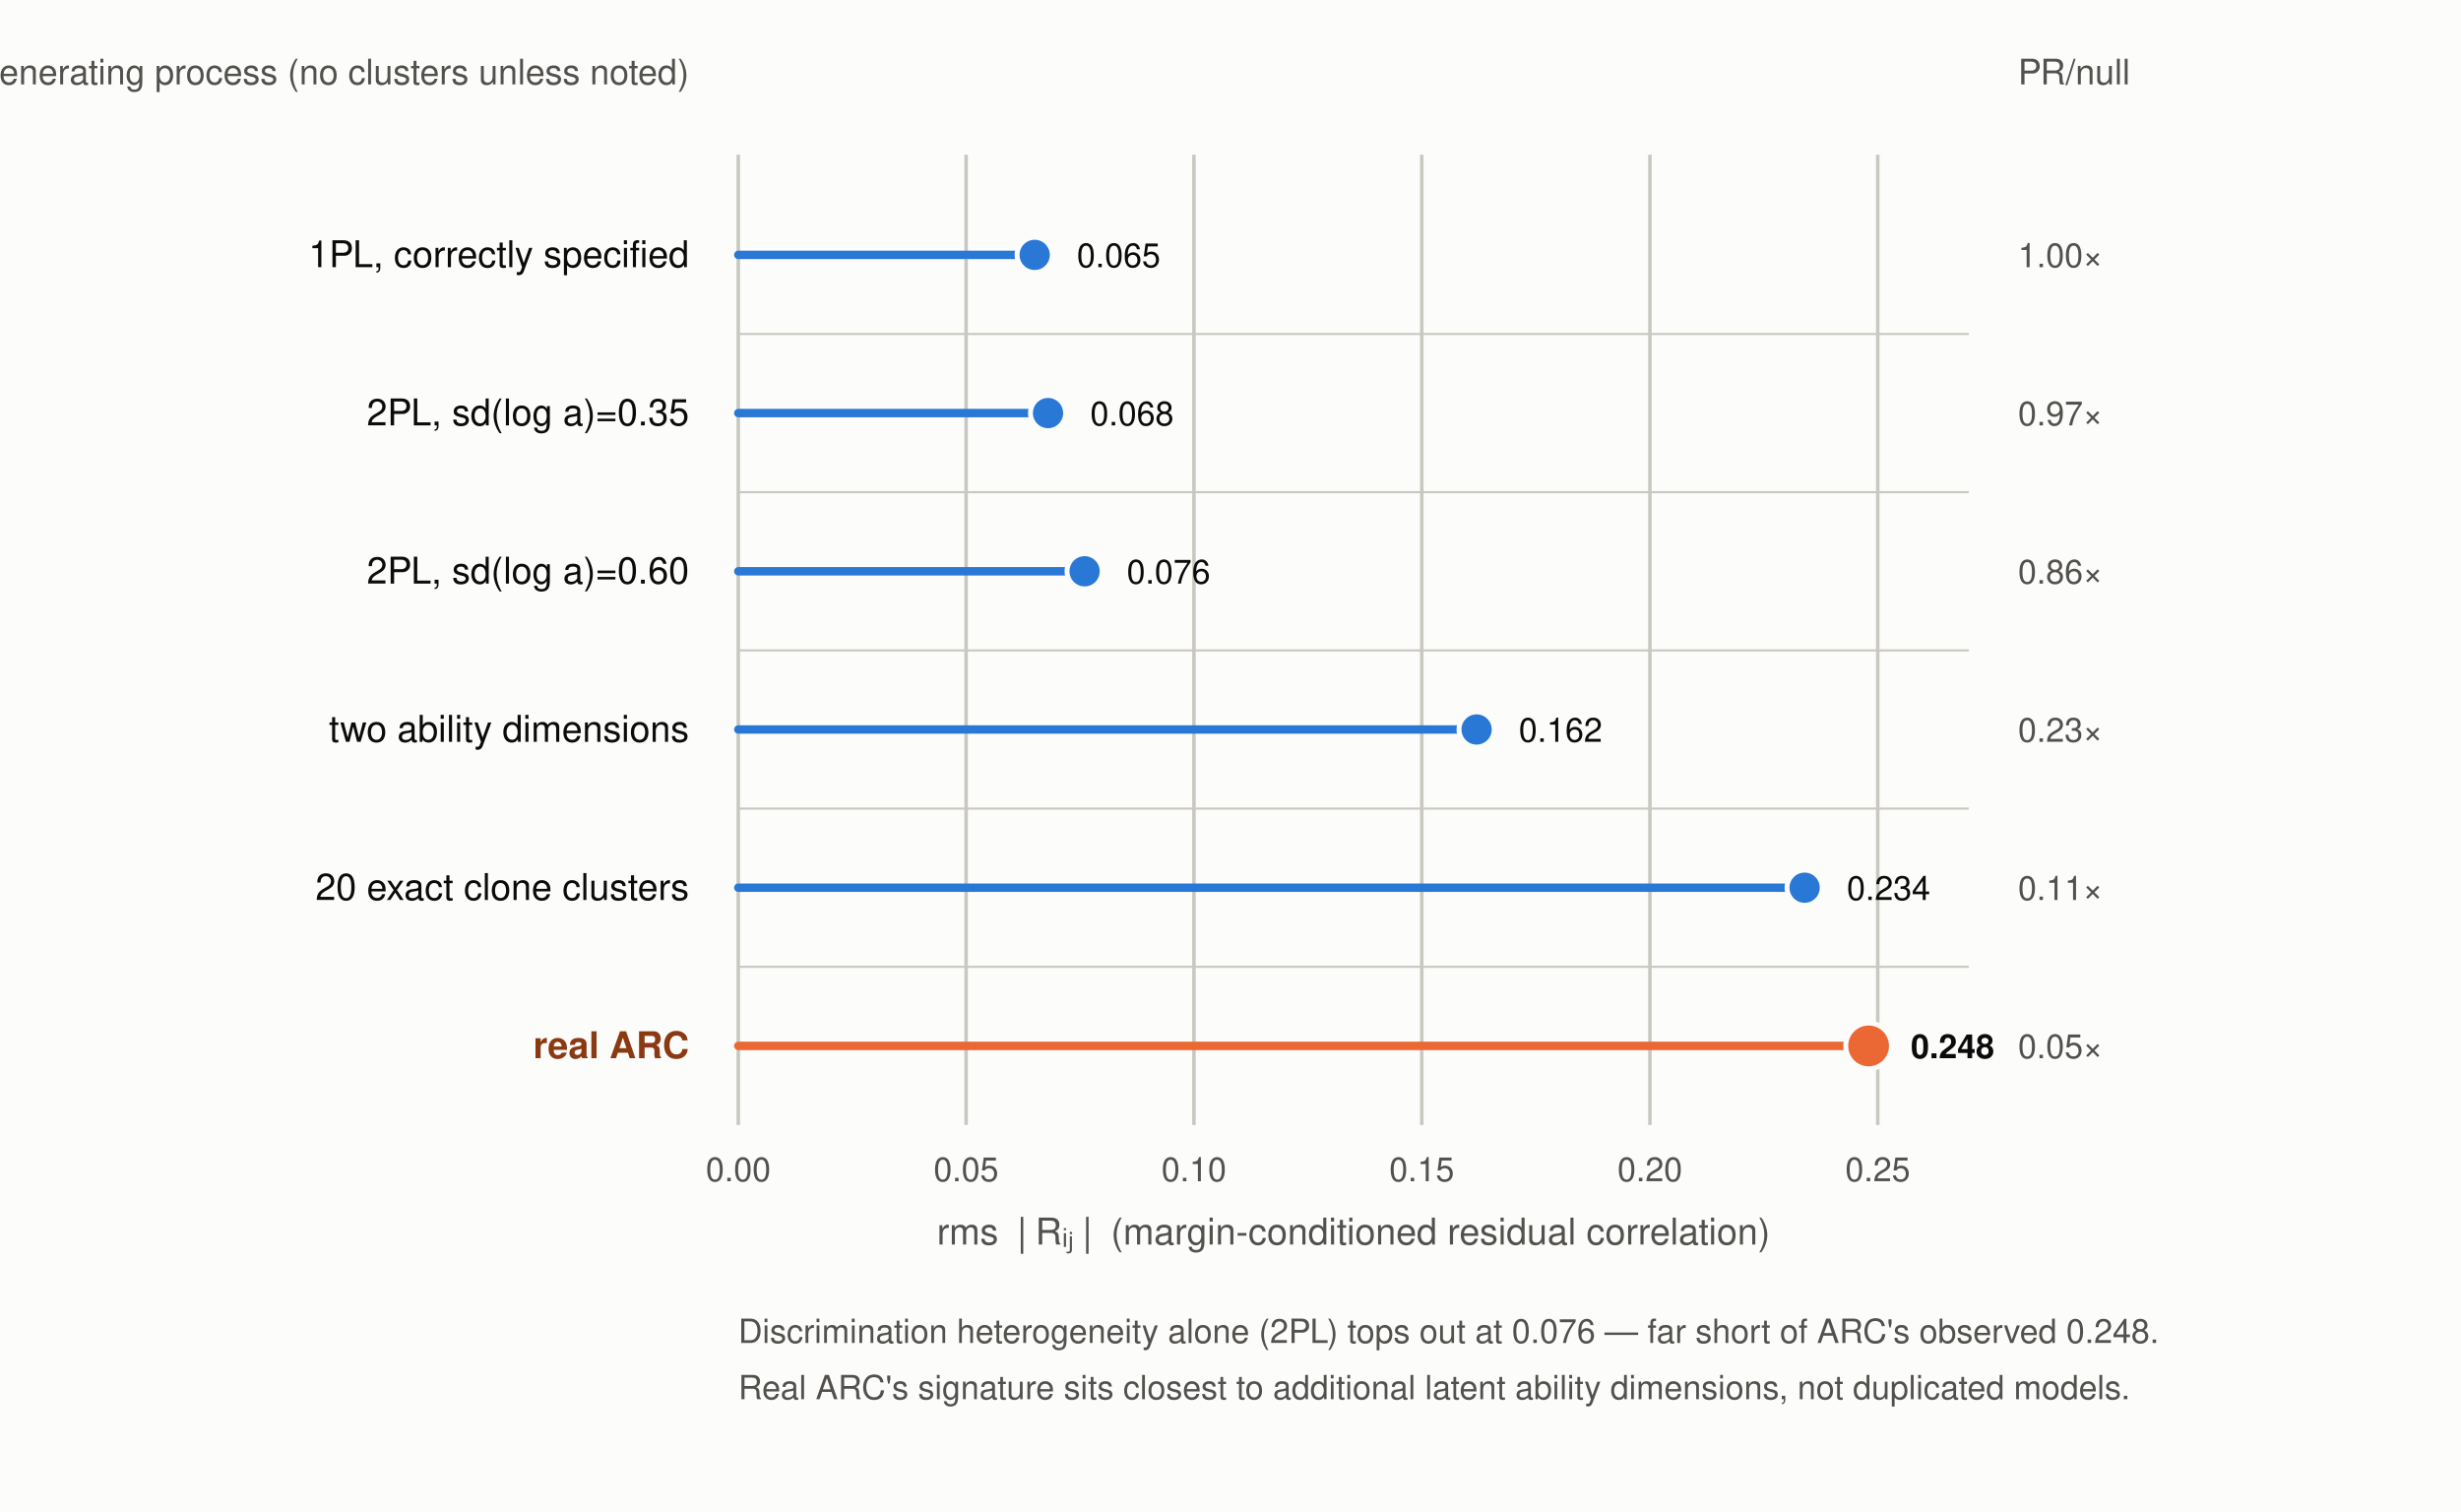
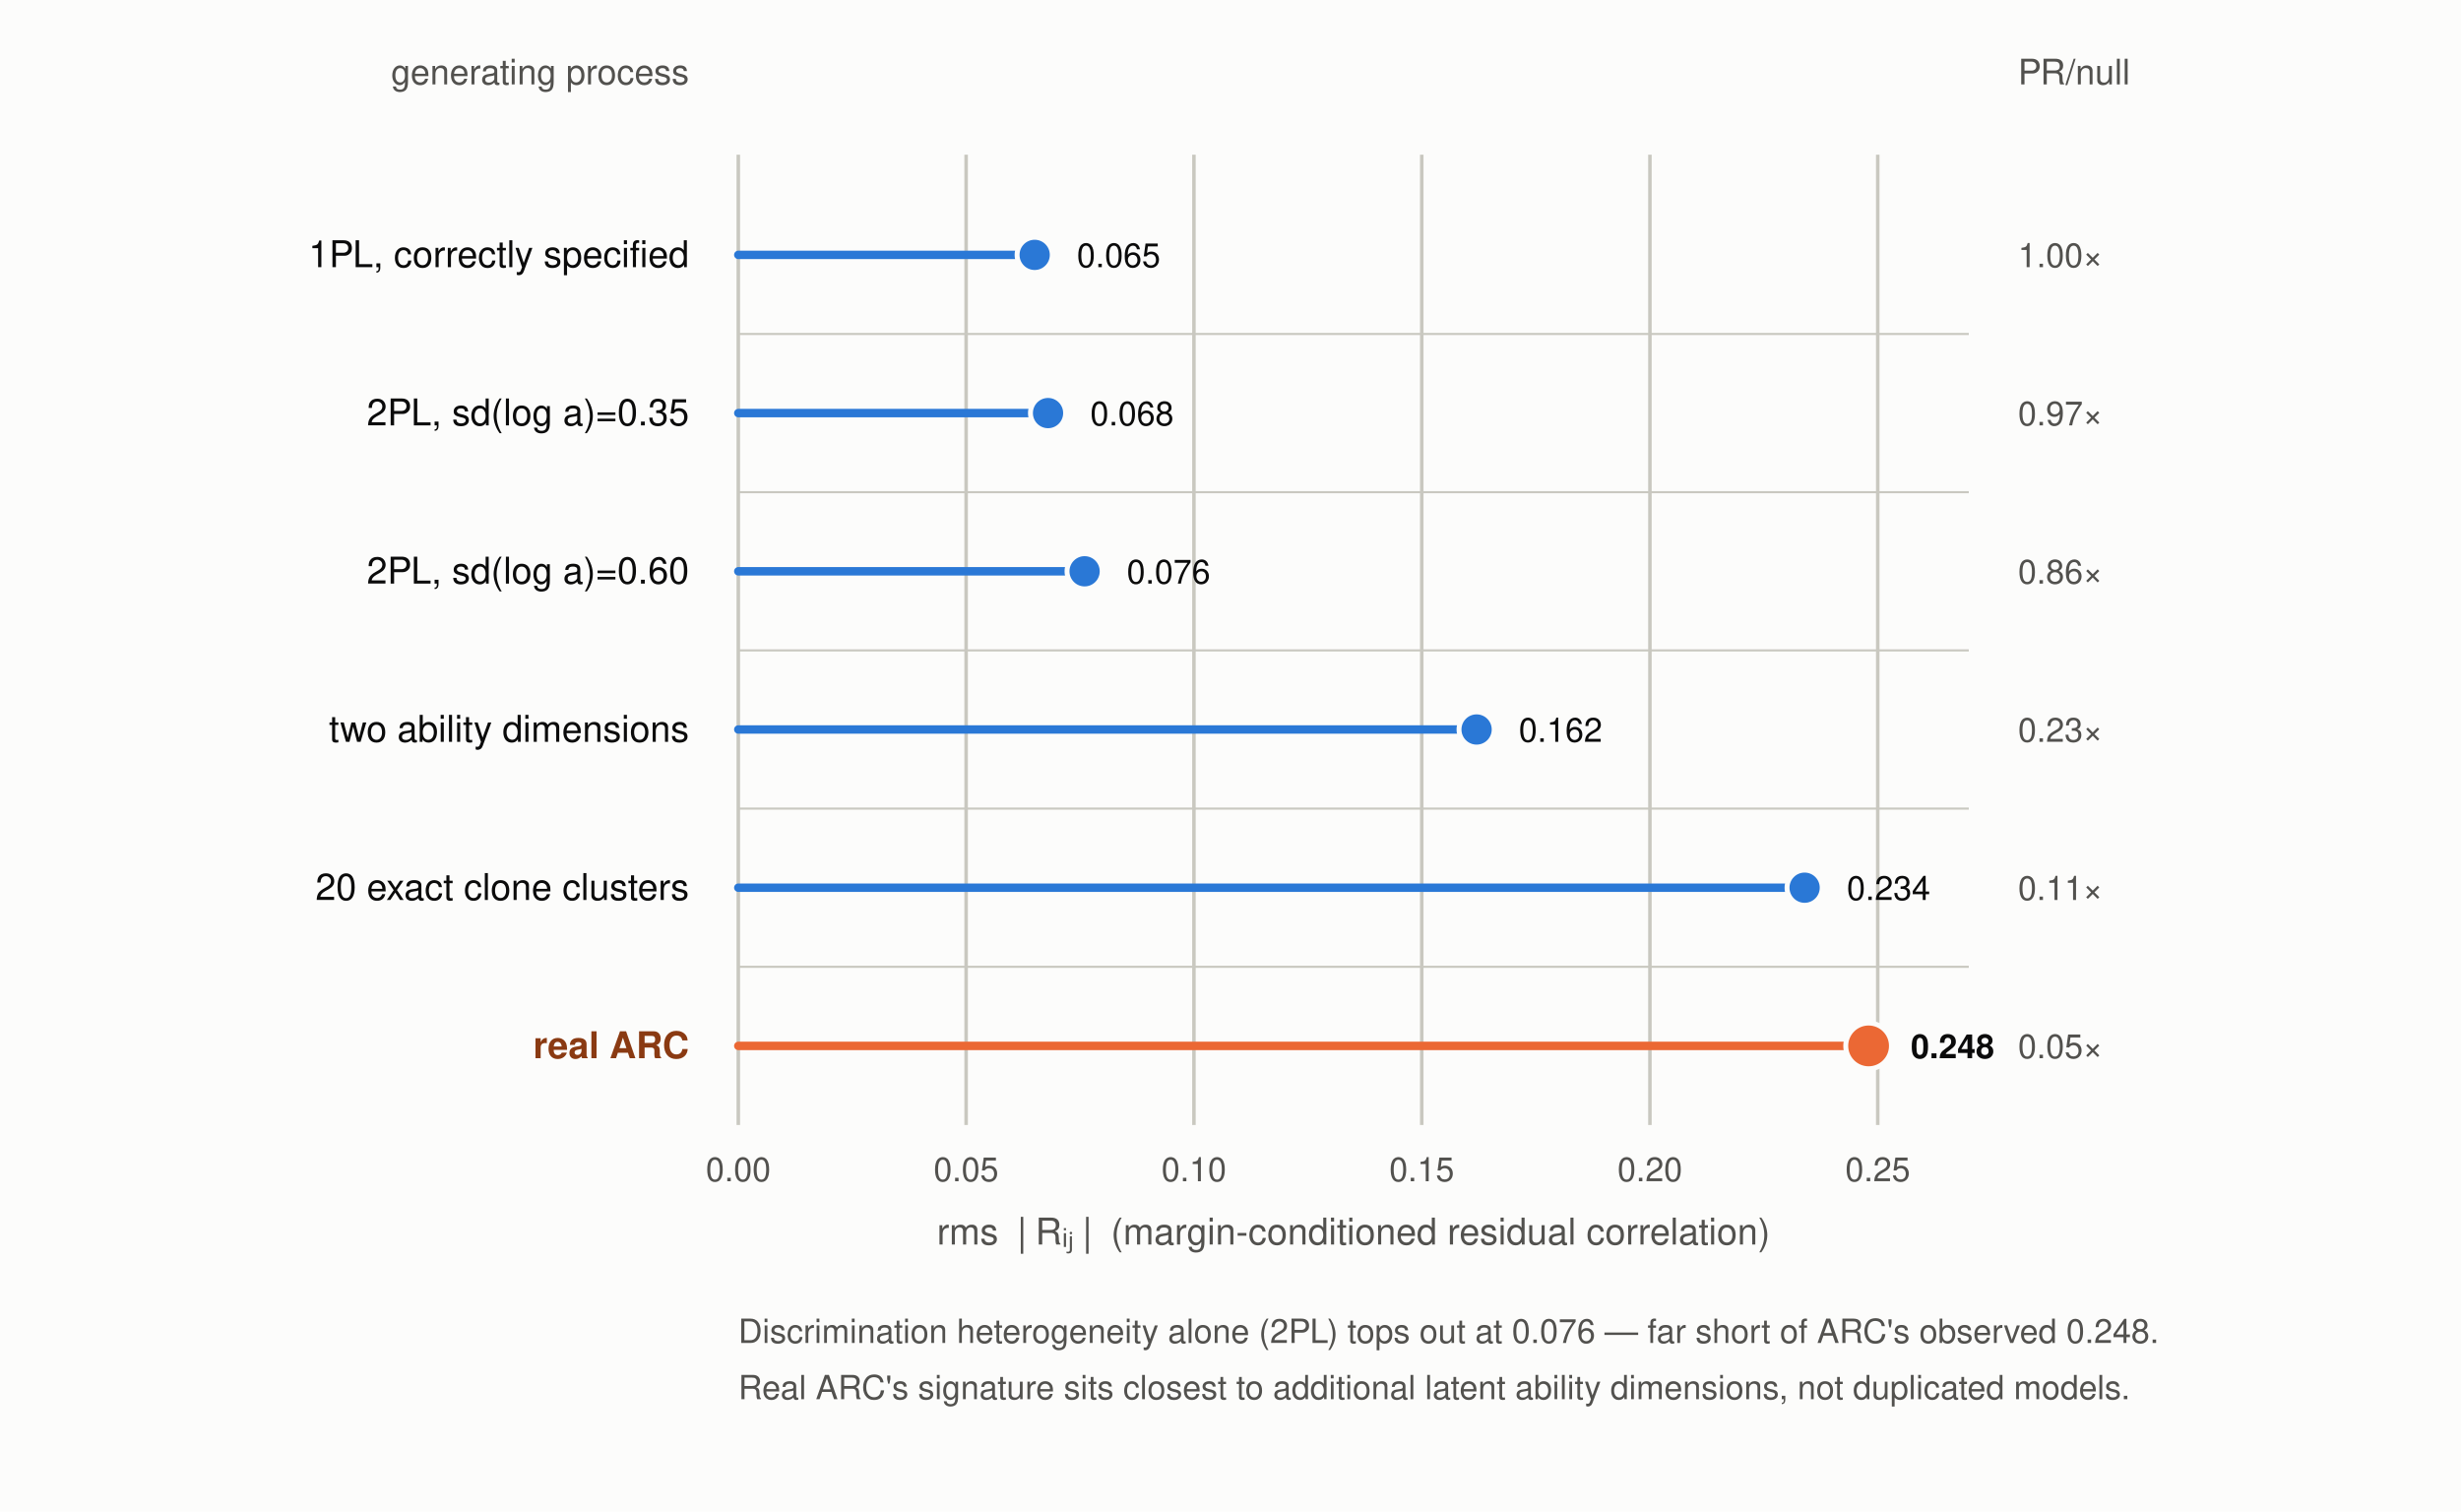
<svg xmlns="http://www.w3.org/2000/svg" width="700" height="430" viewBox="0 0 700 430" font-family="Helvetica Neue, Helvetica, Arial, sans-serif">
  <rect x="0" y="0" width="700" height="430" fill="#fcfcfb" />
  <line x1="210.0" y1="44" x2="210.0" y2="320" stroke="#c9c8c0" stroke-width="1" />
  <text x="210.0" y="336.0" font-size="9.5" fill="#52514e" text-anchor="middle" font-weight="400" font-family="Helvetica Neue, Helvetica, Arial, sans-serif">0.00</text>
  <line x1="274.8" y1="44" x2="274.8" y2="320" stroke="#c9c8c0" stroke-width="1" />
  <text x="274.8" y="336.0" font-size="9.5" fill="#52514e" text-anchor="middle" font-weight="400" font-family="Helvetica Neue, Helvetica, Arial, sans-serif">0.05</text>
  <line x1="339.6" y1="44" x2="339.6" y2="320" stroke="#c9c8c0" stroke-width="1" />
  <text x="339.6" y="336.0" font-size="9.5" fill="#52514e" text-anchor="middle" font-weight="400" font-family="Helvetica Neue, Helvetica, Arial, sans-serif">0.10</text>
  <line x1="404.4" y1="44" x2="404.4" y2="320" stroke="#c9c8c0" stroke-width="1" />
  <text x="404.4" y="336.0" font-size="9.5" fill="#52514e" text-anchor="middle" font-weight="400" font-family="Helvetica Neue, Helvetica, Arial, sans-serif">0.15</text>
  <line x1="469.3" y1="44" x2="469.3" y2="320" stroke="#c9c8c0" stroke-width="1" />
  <text x="469.3" y="336.0" font-size="9.5" fill="#52514e" text-anchor="middle" font-weight="400" font-family="Helvetica Neue, Helvetica, Arial, sans-serif">0.20</text>
  <line x1="534.1" y1="44" x2="534.1" y2="320" stroke="#c9c8c0" stroke-width="1" />
  <text x="534.1" y="336.0" font-size="9.5" fill="#52514e" text-anchor="middle" font-weight="400" font-family="Helvetica Neue, Helvetica, Arial, sans-serif">0.25</text>
  <text x="385.0" y="354.0" font-size="10.5" fill="#52514e" text-anchor="middle" font-weight="500" font-family="Helvetica Neue, Helvetica, Arial, sans-serif">rms ∣Rᵢⱼ∣  (margin-conditioned residual correlation)</text>
  <text x="196.0" y="76.0" font-size="10.5" fill="#0b0b0b" text-anchor="end" font-weight="400" font-family="Helvetica Neue, Helvetica, Arial, sans-serif">1PL, correctly specified</text>
  <line x1="210.0" y1="72.5" x2="294.3" y2="72.5" stroke="#2a78d6" stroke-width="2.4" stroke-linecap="round" />
  <circle cx="294.3" cy="72.5" r="5" fill="#2a78d6" stroke="#fcfcfb" stroke-width="1.4" />
  <text x="306.3" y="76.0" font-size="9.5" fill="#0b0b0b" text-anchor="start" font-weight="400" font-family="Helvetica Neue, Helvetica, Arial, sans-serif">0.065</text>
  <text x="574.0" y="76.0" font-size="9.5" fill="#52514e" text-anchor="start" font-weight="500" font-family="Helvetica Neue, Helvetica, Arial, sans-serif">1.00×</text>
  <line x1="210" y1="95.0" x2="560" y2="95.0" stroke="#c9c8c0" stroke-width="0.6" />
  <text x="196.0" y="121.0" font-size="10.5" fill="#0b0b0b" text-anchor="end" font-weight="400" font-family="Helvetica Neue, Helvetica, Arial, sans-serif">2PL, sd(log a)=0.35</text>
  <line x1="210.0" y1="117.5" x2="298.1" y2="117.5" stroke="#2a78d6" stroke-width="2.4" stroke-linecap="round" />
  <circle cx="298.1" cy="117.5" r="5" fill="#2a78d6" stroke="#fcfcfb" stroke-width="1.4" />
  <text x="310.1" y="121.0" font-size="9.5" fill="#0b0b0b" text-anchor="start" font-weight="400" font-family="Helvetica Neue, Helvetica, Arial, sans-serif">0.068</text>
  <text x="574.0" y="121.0" font-size="9.5" fill="#52514e" text-anchor="start" font-weight="500" font-family="Helvetica Neue, Helvetica, Arial, sans-serif">0.97×</text>
  <line x1="210" y1="140.0" x2="560" y2="140.0" stroke="#c9c8c0" stroke-width="0.6" />
  <text x="196.0" y="166.0" font-size="10.5" fill="#0b0b0b" text-anchor="end" font-weight="400" font-family="Helvetica Neue, Helvetica, Arial, sans-serif">2PL, sd(log a)=0.60</text>
  <line x1="210.0" y1="162.5" x2="308.5" y2="162.5" stroke="#2a78d6" stroke-width="2.4" stroke-linecap="round" />
  <circle cx="308.5" cy="162.5" r="5" fill="#2a78d6" stroke="#fcfcfb" stroke-width="1.4" />
  <text x="320.5" y="166.0" font-size="9.5" fill="#0b0b0b" text-anchor="start" font-weight="400" font-family="Helvetica Neue, Helvetica, Arial, sans-serif">0.076</text>
  <text x="574.0" y="166.0" font-size="9.5" fill="#52514e" text-anchor="start" font-weight="500" font-family="Helvetica Neue, Helvetica, Arial, sans-serif">0.86×</text>
  <line x1="210" y1="185.0" x2="560" y2="185.0" stroke="#c9c8c0" stroke-width="0.6" />
  <text x="196.0" y="211.0" font-size="10.5" fill="#0b0b0b" text-anchor="end" font-weight="400" font-family="Helvetica Neue, Helvetica, Arial, sans-serif">two ability dimensions</text>
  <line x1="210.0" y1="207.5" x2="420.0" y2="207.5" stroke="#2a78d6" stroke-width="2.4" stroke-linecap="round" />
  <circle cx="420.0" cy="207.5" r="5" fill="#2a78d6" stroke="#fcfcfb" stroke-width="1.4" />
  <text x="432.0" y="211.0" font-size="9.5" fill="#0b0b0b" text-anchor="start" font-weight="400" font-family="Helvetica Neue, Helvetica, Arial, sans-serif">0.162</text>
  <text x="574.0" y="211.0" font-size="9.5" fill="#52514e" text-anchor="start" font-weight="500" font-family="Helvetica Neue, Helvetica, Arial, sans-serif">0.23×</text>
  <line x1="210" y1="230.0" x2="560" y2="230.0" stroke="#c9c8c0" stroke-width="0.6" />
  <text x="196.0" y="256.0" font-size="10.5" fill="#0b0b0b" text-anchor="end" font-weight="400" font-family="Helvetica Neue, Helvetica, Arial, sans-serif">20 exact clone clusters</text>
  <line x1="210.0" y1="252.5" x2="513.3" y2="252.5" stroke="#2a78d6" stroke-width="2.4" stroke-linecap="round" />
  <circle cx="513.3" cy="252.5" r="5" fill="#2a78d6" stroke="#fcfcfb" stroke-width="1.4" />
  <text x="525.3" y="256.0" font-size="9.5" fill="#0b0b0b" text-anchor="start" font-weight="400" font-family="Helvetica Neue, Helvetica, Arial, sans-serif">0.234</text>
  <text x="574.0" y="256.0" font-size="9.5" fill="#52514e" text-anchor="start" font-weight="500" font-family="Helvetica Neue, Helvetica, Arial, sans-serif">0.11×</text>
  <line x1="210" y1="275.0" x2="560" y2="275.0" stroke="#c9c8c0" stroke-width="0.6" />
  <text x="196.0" y="301.0" font-size="10.5" fill="#8a3a12" text-anchor="end" font-weight="700" font-family="Helvetica Neue, Helvetica, Arial, sans-serif">real ARC</text>
  <line x1="210.0" y1="297.5" x2="531.5" y2="297.5" stroke="#eb6834" stroke-width="2.4" stroke-linecap="round" />
  <circle cx="531.5" cy="297.5" r="6.5" fill="#eb6834" stroke="#fcfcfb" stroke-width="1.4" />
  <text x="543.5" y="301.0" font-size="9.5" fill="#0b0b0b" text-anchor="start" font-weight="600" font-family="Helvetica Neue, Helvetica, Arial, sans-serif">0.248</text>
  <text x="574.0" y="301.0" font-size="9.5" fill="#52514e" text-anchor="start" font-weight="500" font-family="Helvetica Neue, Helvetica, Arial, sans-serif">0.05×</text>
-   <text x="196.0" y="24.0" font-size="10" fill="#52514e" text-anchor="end" font-weight="500" font-family="Helvetica Neue, Helvetica, Arial, sans-serif">generating process (no clusters unless noted)</text>
+   <text x="196.0" y="24.0" font-size="10" fill="#52514e" text-anchor="end" font-weight="500" font-family="Helvetica Neue, Helvetica, Arial, sans-serif">generating process</text>
  <text x="574.0" y="24.0" font-size="10" fill="#52514e" text-anchor="start" font-weight="500" font-family="Helvetica Neue, Helvetica, Arial, sans-serif">PR/null</text>
  <text x="210.0" y="382.0" font-size="9.5" fill="#52514e" text-anchor="start" font-weight="400" font-family="Helvetica Neue, Helvetica, Arial, sans-serif">Discrimination heterogeneity alone (2PL) tops out at 0.076 — far short of ARC's observed 0.248.</text>
  <text x="210.0" y="398.0" font-size="9.5" fill="#52514e" text-anchor="start" font-weight="400" font-family="Helvetica Neue, Helvetica, Arial, sans-serif">Real ARC's signature sits closest to additional latent ability dimensions, not duplicated models.</text>
</svg>
